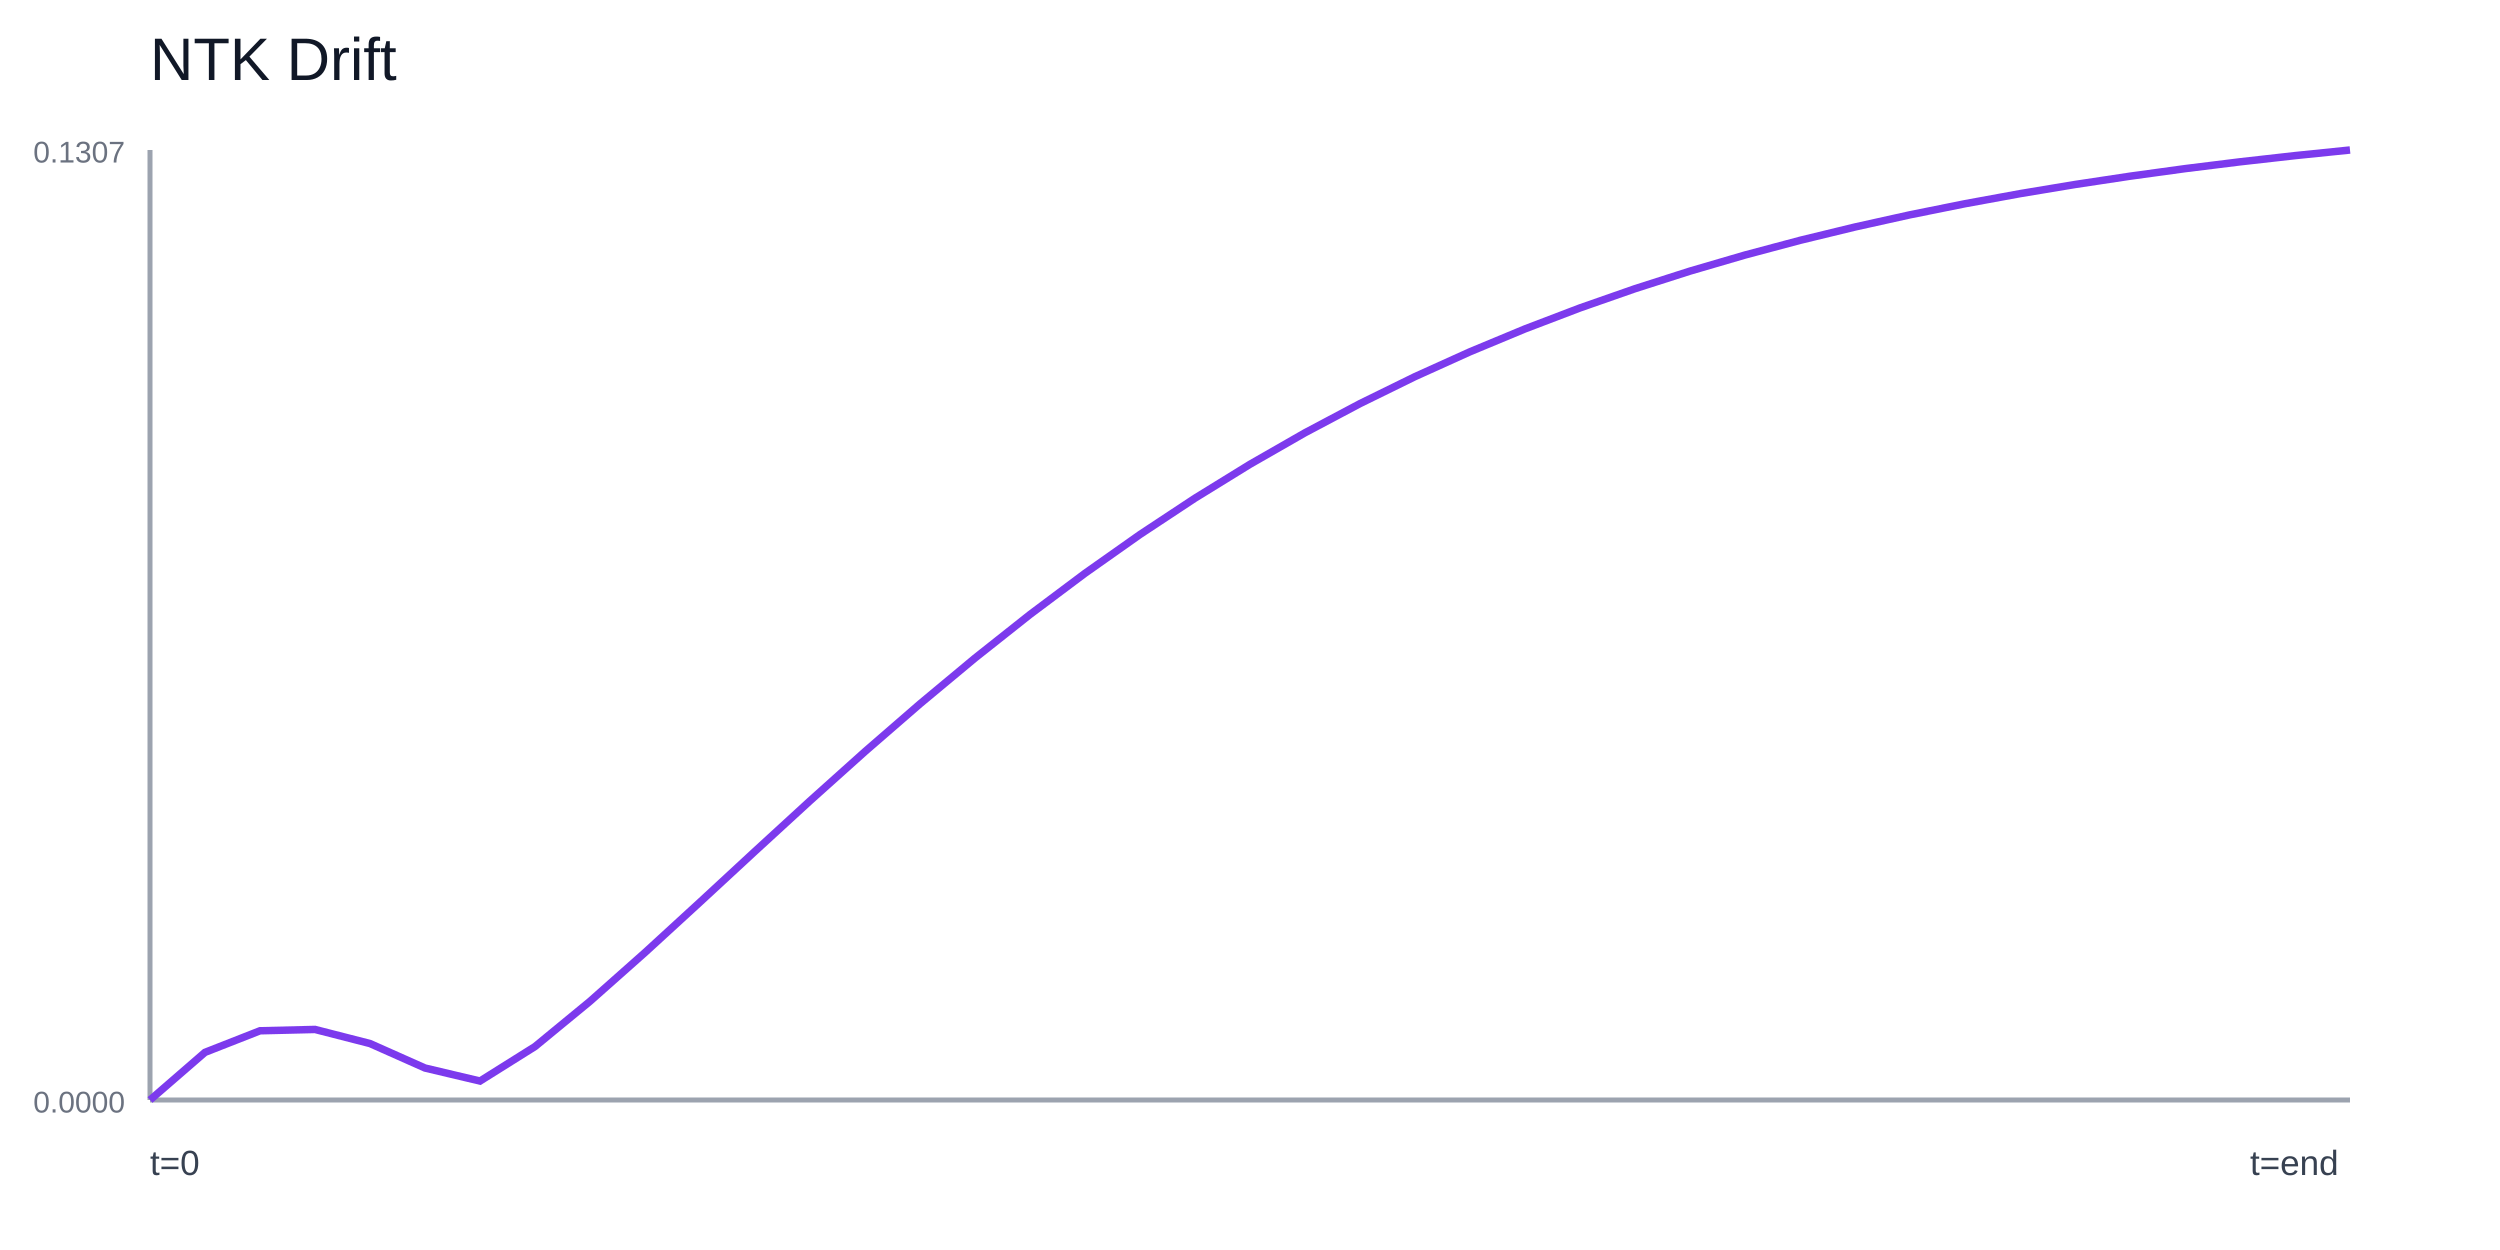
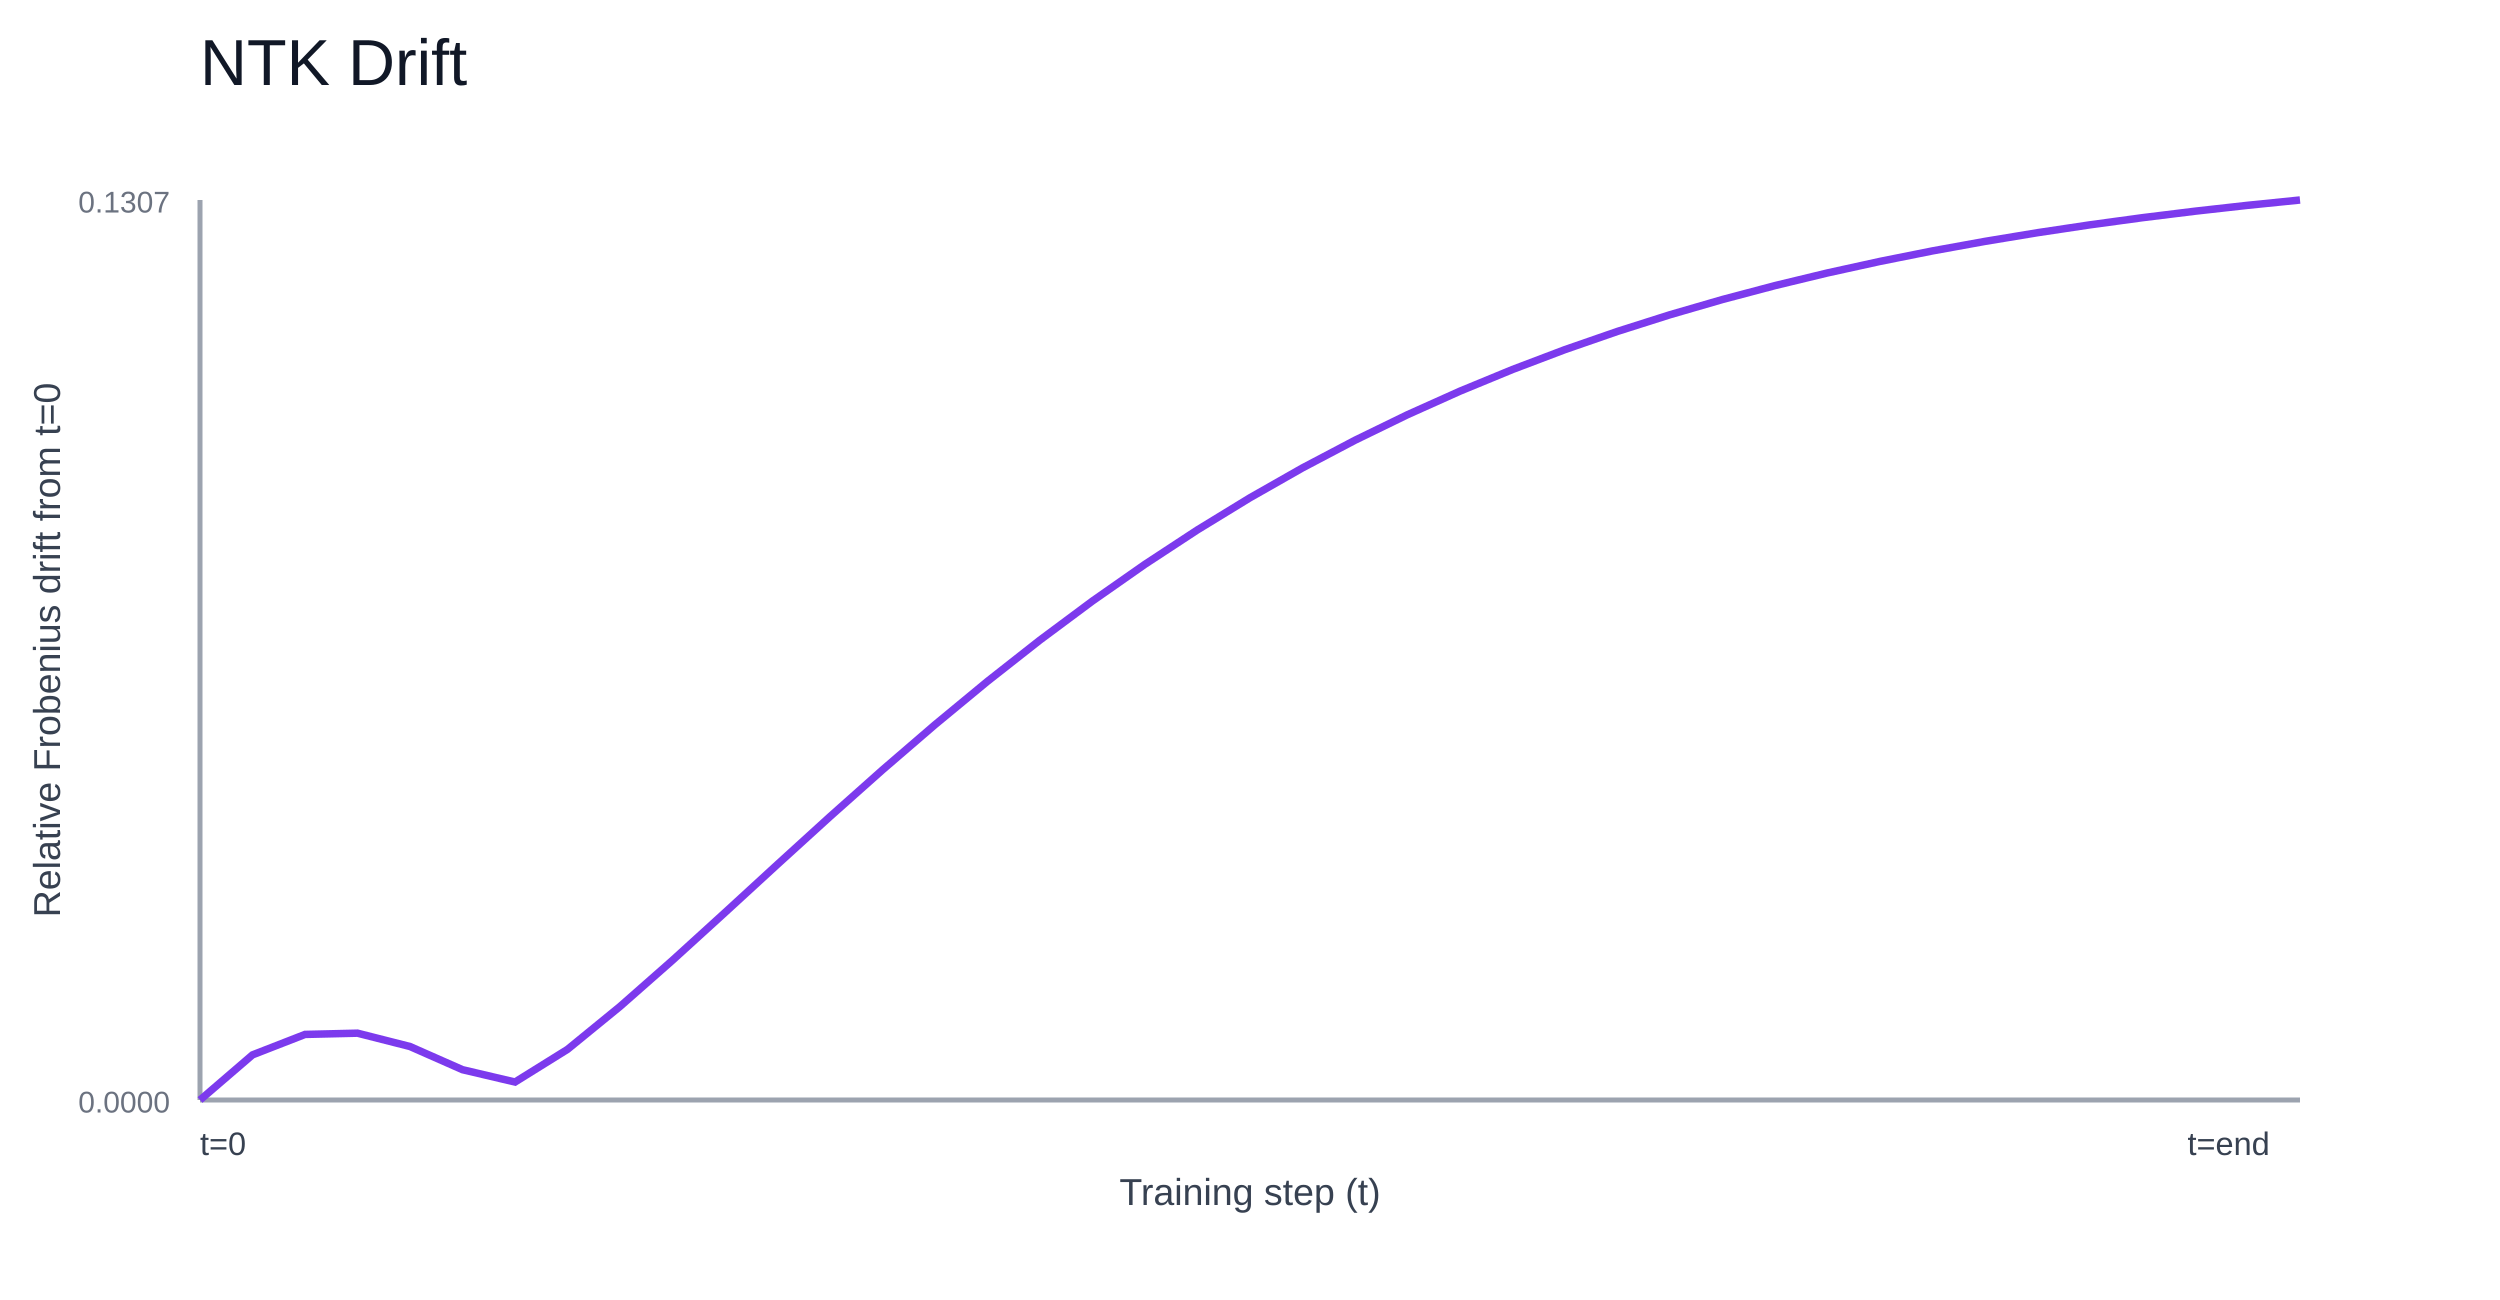
- <svg xmlns="http://www.w3.org/2000/svg" width="1000" height="500" viewBox="0 0 1000 500">
+ <svg xmlns="http://www.w3.org/2000/svg" width="1000" height="520" viewBox="0 0 1000 520">
  <rect width="100%" height="100%" fill="#ffffff" />
-   <text x="60" y="32" font-size="24" font-family="Arial" fill="#111827">NTK Drift</text>
-   <line x1="60" y1="440" x2="940" y2="440" stroke="#9ca3af" stroke-width="2" />
-   <line x1="60" y1="60" x2="60" y2="440" stroke="#9ca3af" stroke-width="2" />
-   <text x="60" y="470" font-size="14" font-family="Arial" fill="#374151">t=0</text>
-   <text x="900" y="470" font-size="14" font-family="Arial" fill="#374151">t=end</text>
-   <text x="50" y="445" text-anchor="end" font-size="12" font-family="Arial" fill="#6b7280">0.0000</text>
-   <text x="50" y="65" text-anchor="end" font-size="12" font-family="Arial" fill="#6b7280">0.1307</text>
-   <path d="M 60.00 440.00 L 82.00 420.94 L 104.00 412.31 L 126.00 411.78 L 148.00 417.42 L 170.00 427.21 L 192.00 432.42 L 214.00 418.62 L 236.00 400.52 L 258.00 381.01 L 280.00 360.85 L 302.00 340.51 L 324.00 320.34 L 346.00 300.62 L 368.00 281.54 L 390.00 263.23 L 412.00 245.80 L 434.00 229.32 L 456.00 213.80 L 478.00 199.27 L 500.00 185.71 L 522.00 173.11 L 544.00 161.44 L 566.00 150.65 L 588.00 140.71 L 610.00 131.56 L 632.00 123.17 L 654.00 115.48 L 676.00 108.44 L 698.00 102.01 L 720.00 96.14 L 742.00 90.80 L 764.00 85.92 L 786.00 81.49 L 808.00 77.46 L 830.00 73.80 L 852.00 70.48 L 874.00 67.46 L 896.00 64.73 L 918.00 62.25 L 940.00 60.00" fill="none" stroke="#7c3aed" stroke-width="3" />
+   <text x="80" y="34" font-size="26" font-family="Arial" fill="#111827">NTK Drift</text>
+   <line x1="80" y1="440" x2="920" y2="440" stroke="#9ca3af" stroke-width="2" />
+   <line x1="80" y1="80" x2="80" y2="440" stroke="#9ca3af" stroke-width="2" />
+   <text x="500" y="482" text-anchor="middle" font-size="15" font-family="Arial" fill="#374151">Training step (t)</text>
+   <text x="24" y="260" text-anchor="middle" transform="rotate(-90 24 260)" font-size="15" font-family="Arial" fill="#374151">Relative Frobenius drift from t=0</text>
+   <text x="80" y="462" font-size="13" font-family="Arial" fill="#374151">t=0</text>
+   <text x="875" y="462" font-size="13" font-family="Arial" fill="#374151">t=end</text>
+   <text x="68" y="445" text-anchor="end" font-size="12" font-family="Arial" fill="#6b7280">0.0000</text>
+   <text x="68" y="85" text-anchor="end" font-size="12" font-family="Arial" fill="#6b7280">0.1307</text>
+   <path d="M 80.00 440.00 L 101.00 421.95 L 122.00 413.77 L 143.00 413.27 L 164.00 418.61 L 185.00 427.88 L 206.00 432.82 L 227.00 419.75 L 248.00 402.60 L 269.00 384.12 L 290.00 365.01 L 311.00 345.74 L 332.00 326.64 L 353.00 307.96 L 374.00 289.88 L 395.00 272.53 L 416.00 256.02 L 437.00 240.40 L 458.00 225.71 L 479.00 211.94 L 500.00 199.10 L 521.00 187.16 L 542.00 176.10 L 563.00 165.88 L 584.00 156.46 L 605.00 147.80 L 626.00 139.84 L 647.00 132.56 L 668.00 125.89 L 689.00 119.80 L 710.00 114.24 L 731.00 109.17 L 752.00 104.56 L 773.00 100.36 L 794.00 96.55 L 815.00 93.08 L 836.00 89.93 L 857.00 87.07 L 878.00 84.48 L 899.00 82.13 L 920.00 80.00" fill="none" stroke="#7c3aed" stroke-width="3" />
</svg>
